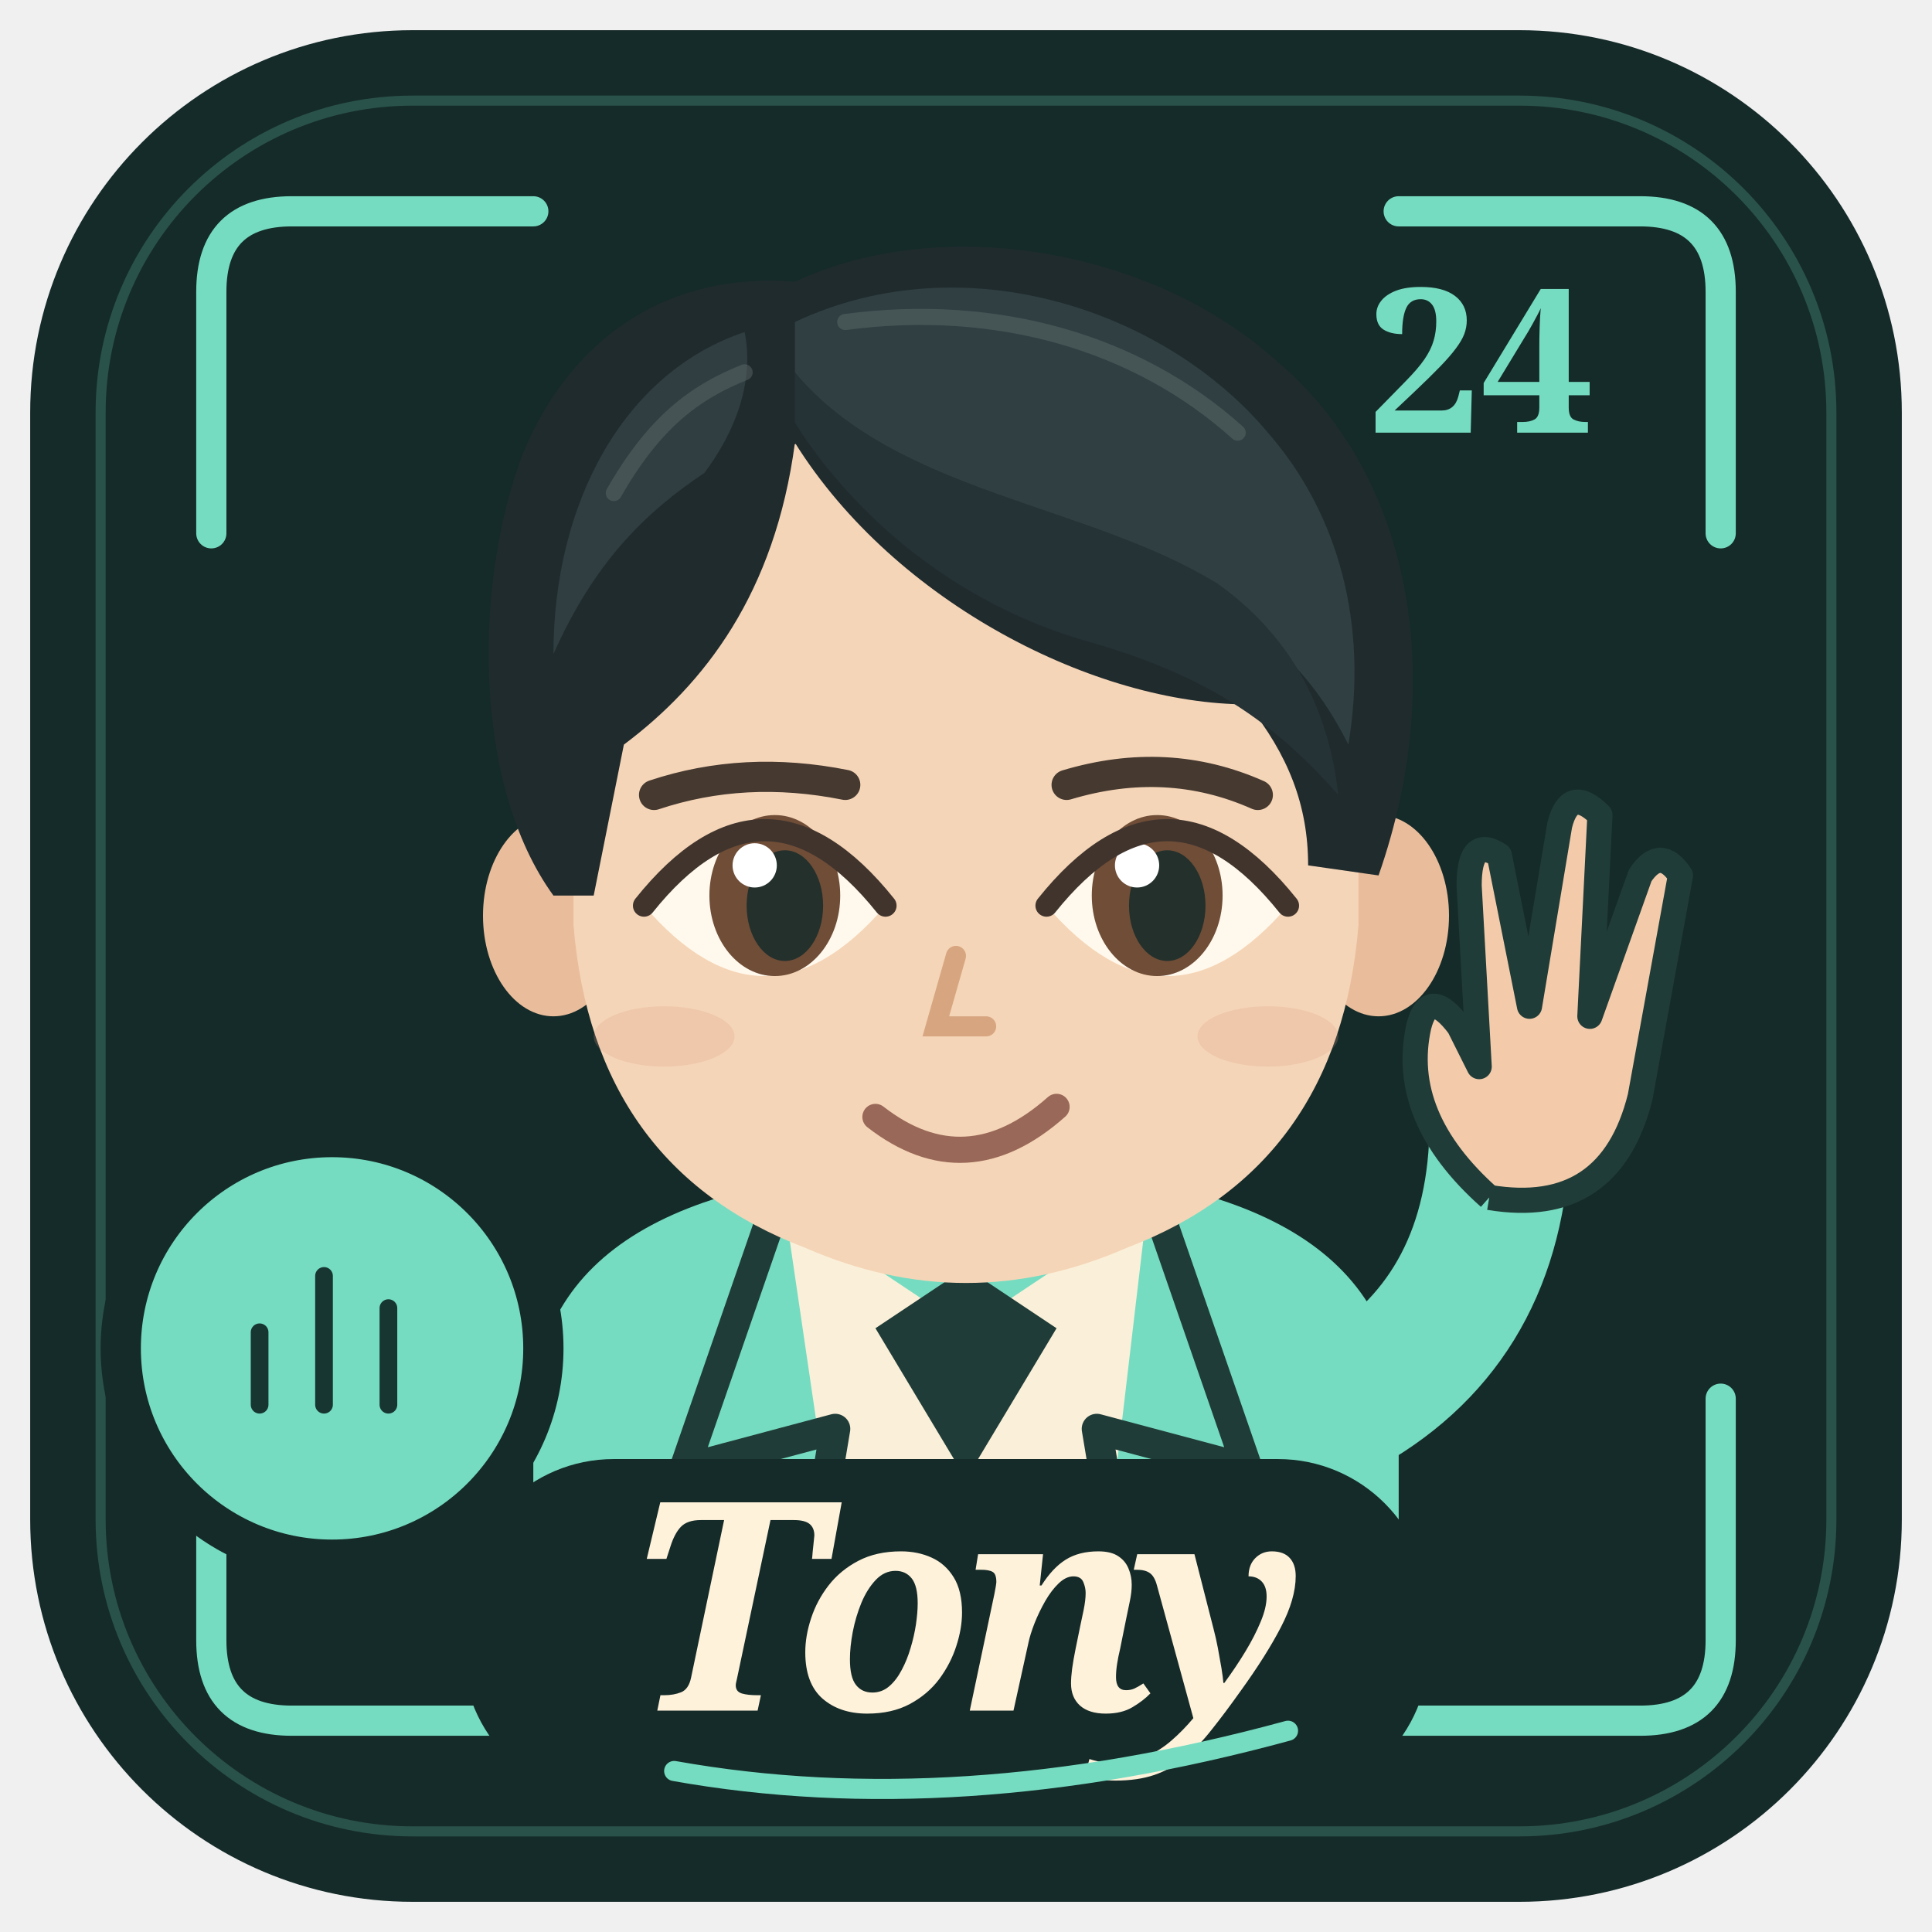
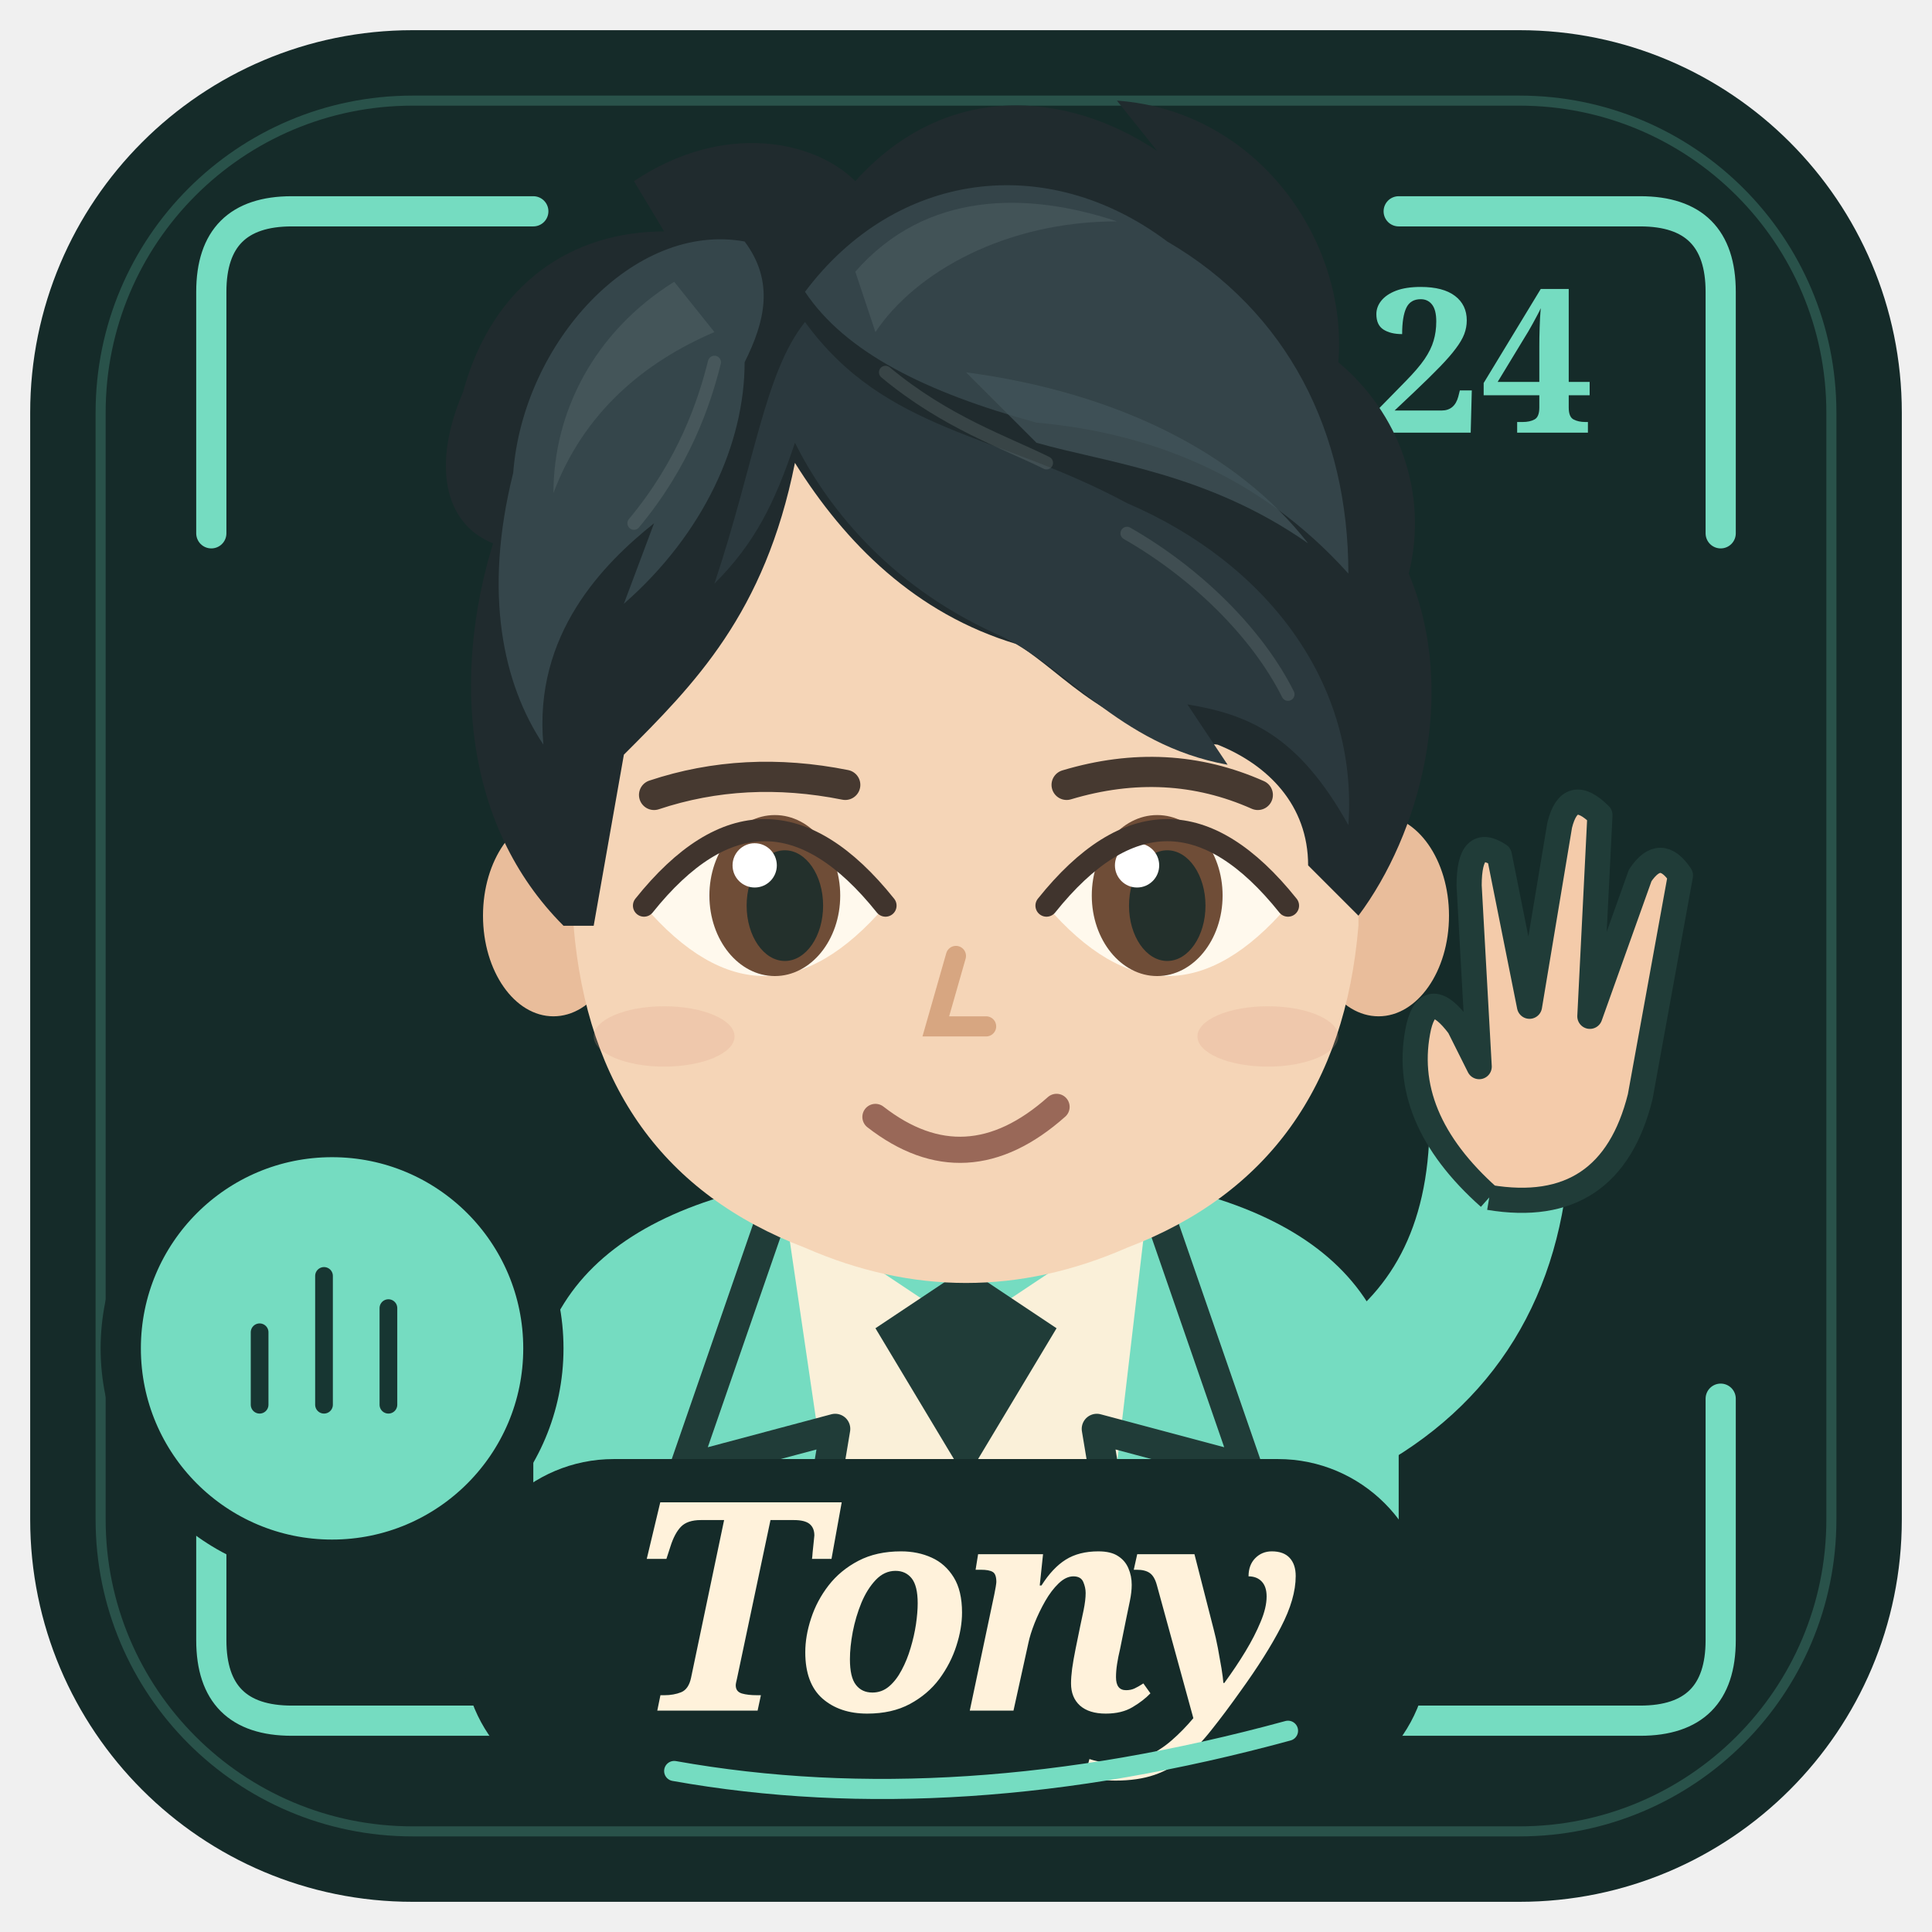
<svg xmlns="http://www.w3.org/2000/svg" viewBox="0 0 192 192" role="img" aria-label="Tony 24 — DataTrace">
  <style>.head{animation:nod 4.8s ease-in-out infinite;transform-origin:96px 122px}.eye{animation:blink 4.8s infinite;transform-box:fill-box;transform-origin:center}.wave{animation:wave 4.8s ease-in-out infinite;transform-origin:140px 133px}.seal{animation:ink 4.8s ease-in-out infinite}@keyframes nod{0%,55%,100%{transform:translateY(0) rotate(-2deg)}25%{transform:translateY(-3px) rotate(2deg)}}@keyframes blink{0%,44%,48%,100%{transform:scaleY(1)}46%{transform:scaleY(.08)}}@keyframes wave{0%,55%,100%{transform:rotate(0)}10%,30%{transform:rotate(14deg)}20%,40%{transform:rotate(-9deg)}}@keyframes ink{0%,100%{opacity:.55}35%,70%{opacity:1}}@media(prefers-reduced-motion:reduce){*{animation:none!important}}</style>
  <rect x="3" y="3" width="186" height="186" rx="38" fill="#152b29" />
  <rect x="10" y="10" width="172" height="172" rx="31" fill="none" stroke="#75dcc1" stroke-opacity=".22" />
  <g class="seal" fill="none" stroke="#75dcc1" stroke-width="3" stroke-linecap="round">
    <path d="M21 53V29q0-8 8-8h24M139 21h24q8 0 8 8v24M21 139v24q0 8 8 8h24M139 171h24q8 0 8-8v-24" />
  </g>
  <text x="136" y="43" fill="#75dcc1" font-family="Georgia,serif" font-size="20" font-weight="bold">24</text>
  <path d="M53 153v-14q2-23 43-23t43 23v14" fill="#75dcc1" />
  <path d="M78 120l18 12 18-12-4 34H83z" fill="#faf0d9" />
  <path d="M87 132l9-6 9 6-9 15z" fill="#203c38" />
  <path d="M77 120l-9 26 15-4-2 12M115 120l9 26-15-4 2 12" fill="none" stroke="#203c38" stroke-width="3" stroke-linejoin="round" />
  <g class="wave">
    <path d="M133 140q15-8 16-26" fill="none" stroke="#75dcc1" stroke-width="14" stroke-linecap="round" />
    <path d="M148 119q-9-8-7-17 1-4 4 0l2 4-1-18q0-5 3-3l3 15 3-18q1-4 4-1l-1 20 5-14q2-3 4 0l-4 22q-3 12-15 10" fill="#f4cbaa" stroke="#203c38" stroke-width="2.5" stroke-linejoin="round" />
  </g>
  <g class="head">
    <ellipse cx="96" cy="77" rx="42" ry="42" fill="#171f23" />
    <ellipse cx="55" cy="91" rx="7" ry="10" fill="#e9bd9b" />
    <ellipse cx="137" cy="91" rx="7" ry="10" fill="#e9bd9b" />
    <path d="M57 73q2-31 39-31t39 31v19q-2 24-23 32-16 7-32 0-21-8-23-32z" fill="#f5d5b7" />
-     <g class="hair-sidepart" data-part="30-70">
-       <path d="M55 89C47 78 47 58 52 45C57 33 67 27 79 28C94 21 115 25 127 36C140 47 144 67 137 87L130 86C130 80 128 75 124 70C109 70 89 60 79 44C77 59 70 68 62 74L59 89Z" fill="#202b2e" />
-       <path d="M79 32C96 24 116 31 126 43C133 51 136 62 134 74C127 60 116 58 103 54C90 50 83 43 79 37Z" fill="#303f42" />
-       <path d="M79 37C89 49 108 50 121 58C128 63 132 70 133 79C126 71 119 67 109 64C94 60 84 50 79 42Z" fill="#253236" />
-       <path d="M74 33C62 37 55 50 55 65C59 56 64 51 70 47C73 43 75 38 74 33Z" fill="#364548" opacity=".72" />
-       <path d="M84 32C99 30 113 34 123 43M61 49C65 42 69 39 74 37" fill="none" stroke="#62716f" stroke-width="1.6" stroke-linecap="round" opacity=".42" />
+     <g class="hair-sidepart" data-part="30-70" data-volume="soft-lift">
+       <path d="M56 92C46 82 45 67 49 54C44 52 43 46 46 39C49 28 57 23 66 23L63 18C72 12 81 14 85 18C94 8 106 9 115 15L111 10C125 11 134 24 133 36C139 41 142 49 140 57C145 69 141 83 135 91L130 86C130 80 126 76 121 74C110 73 106 67 101 64C91 61 84 54 79 46C76 61 69 68 62 75L59 92Z" fill="#202b2e" />
+       <path d="M80 29C89 17 104 15 116 24C128 31 134 43 134 57C125 47 114 43 103 42C92 39 84 35 80 29Z" fill="#344449" />
+       <path d="M80 32C88 43 99 43 112 50C126 56 135 68 134 82C129 73 124 71 118 70L122 76C111 74 106 66 99 63C88 58 82 50 79 44C77 50 75 54 71 58C75 46 76 37 80 32Z" fill="#2b393e" />
+       <path d="M74 24C63 22 52 34 51 47C48 59 50 68 54 74C53 63 60 56 65 52L62 60C70 53 74 44 74 36C76 32 77 28 74 24Z" fill="#35464b" />
+       <path d="M85 27C92 19 102 19 111 22C100 22 91 27 87 33Z" fill="#506165" opacity=".5" />
+       <path d="M96 37C111 39 123 45 130 54C120 47 110 46 103 44Z" fill="#43565b" opacity=".7" />
+       <path d="M67 28C59 33 55 41 55 49C58 41 64 36 71 33Z" fill="#596b6d" opacity=".4" />
+       <path d="M88 37C94 42 100 44 104 46M112 53C119 57 125 63 128 69M63 52C68 46 70 40 71 36" fill="none" stroke="#71807e" stroke-width="1.3" stroke-linecap="round" opacity=".3" />
    </g>
    <path d="M65 79q9-3 19-1M106 78q10-3 19 1" fill="none" stroke="#463930" stroke-width="3" stroke-linecap="round" />
    <g class="eye">
      <path d="M64 90q12-15 24 0-12 14-24 0M104 90q12-15 24 0-12 14-24 0" fill="#fff9ed" />
      <ellipse cx="77" cy="89" rx="6.5" ry="8" fill="#6f4d37" />
      <ellipse cx="115" cy="89" rx="6.5" ry="8" fill="#6f4d37" />
      <ellipse cx="78" cy="90" rx="3.8" ry="5.5" fill="#23302c" />
      <ellipse cx="116" cy="90" rx="3.8" ry="5.5" fill="#23302c" />
      <circle cx="75" cy="86" r="2.2" fill="#fff" />
      <circle cx="113" cy="86" r="2.2" fill="#fff" />
      <path d="M64 90q12-15 24 0M104 90q12-15 24 0" fill="none" stroke="#40342d" stroke-width="2.2" stroke-linecap="round" />
    </g>
    <g fill="#db9c82" opacity=".22">
      <ellipse cx="66" cy="103" rx="7" ry="3" />
      <ellipse cx="126" cy="103" rx="7" ry="3" />
    </g>
    <path d="M95 95l-2 7h5" fill="none" stroke="#d7a681" stroke-width="2" stroke-linecap="round" />
    <path d="M87 111q9 7 18-1" fill="none" stroke="#996858" stroke-width="2.6" stroke-linecap="round" />
  </g>
  <rect x="46" y="145" width="96" height="34" rx="15" fill="#152b29" />
  <text x="96" y="170" text-anchor="middle" fill="#fff2db" font-family="Georgia,serif" font-style="italic" font-weight="bold" font-size="29" letter-spacing="-1.5">Tony</text>
  <path d="M67 176q28 5 61-4" fill="none" stroke="#75dcc1" stroke-width="2" stroke-linecap="round" />
  <circle cx="33" cy="134" r="21" fill="#75dcc1" stroke="#152b29" stroke-width="4" />
  <path d="M6 22V13m8 9V6m8 16V10" transform="translate(21 122) scale(.8)" fill="none" stroke="#173632" stroke-width="2.2" stroke-linecap="round" stroke-linejoin="round" />
</svg>
